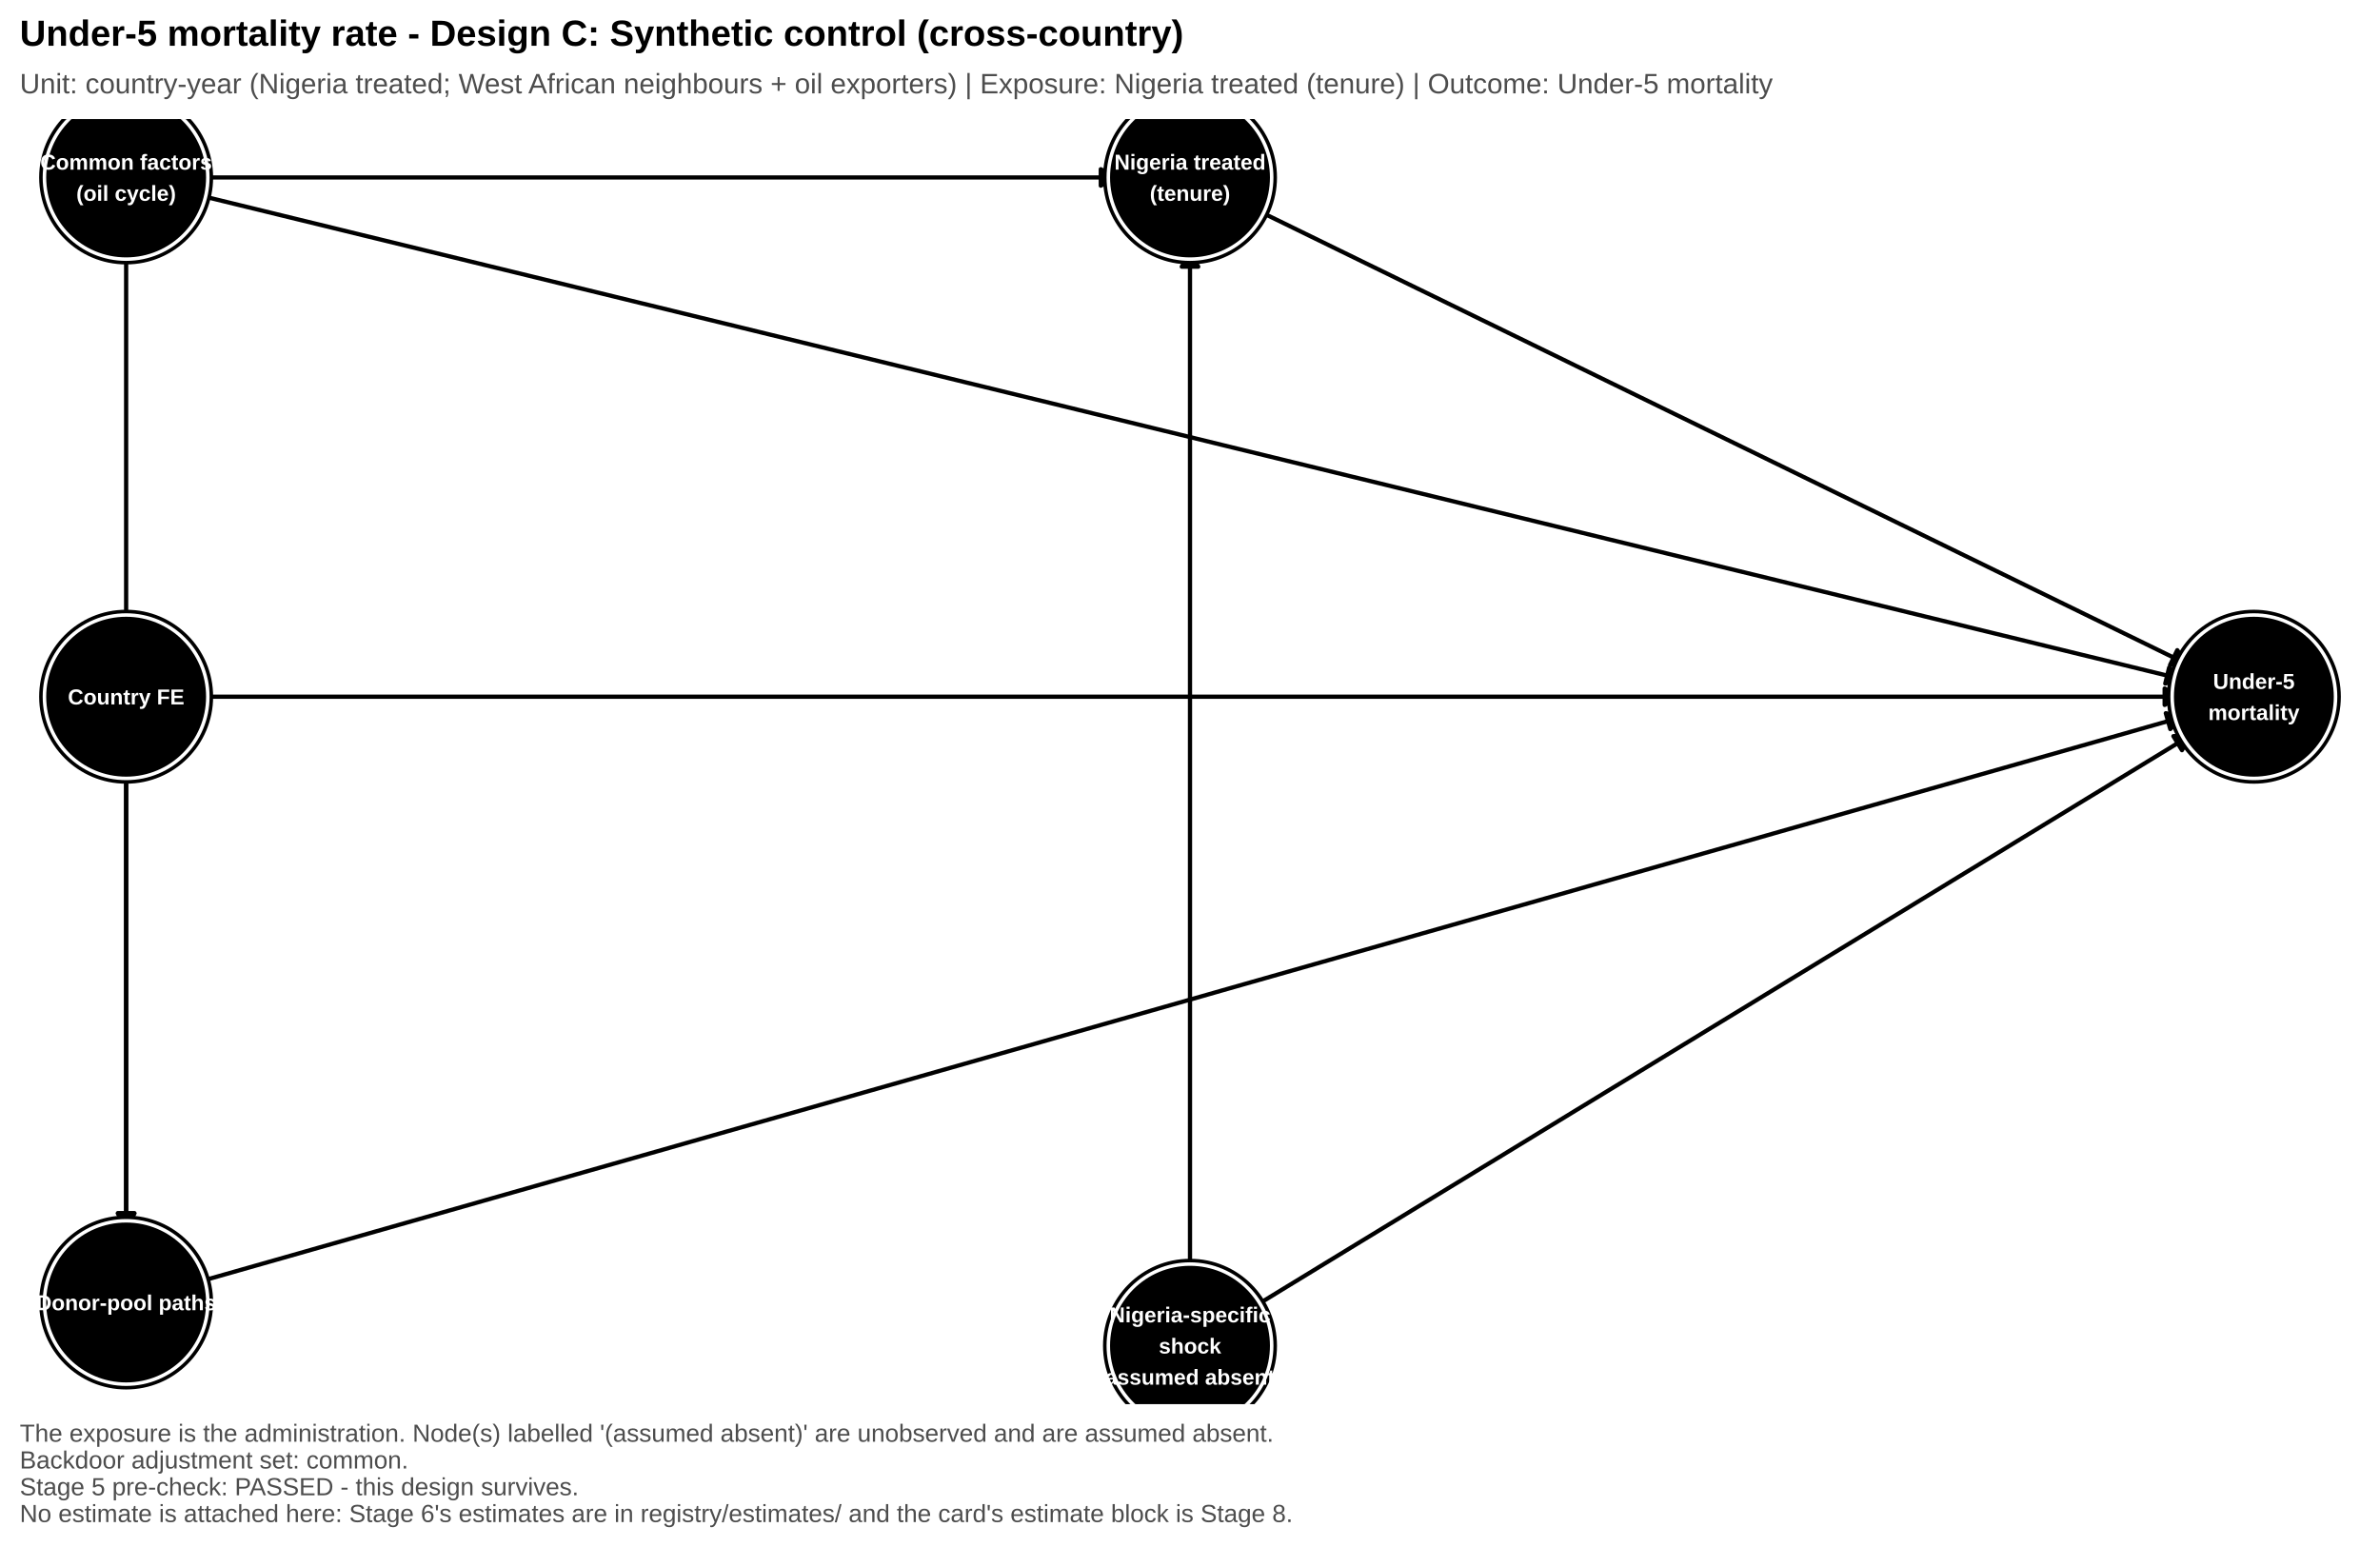
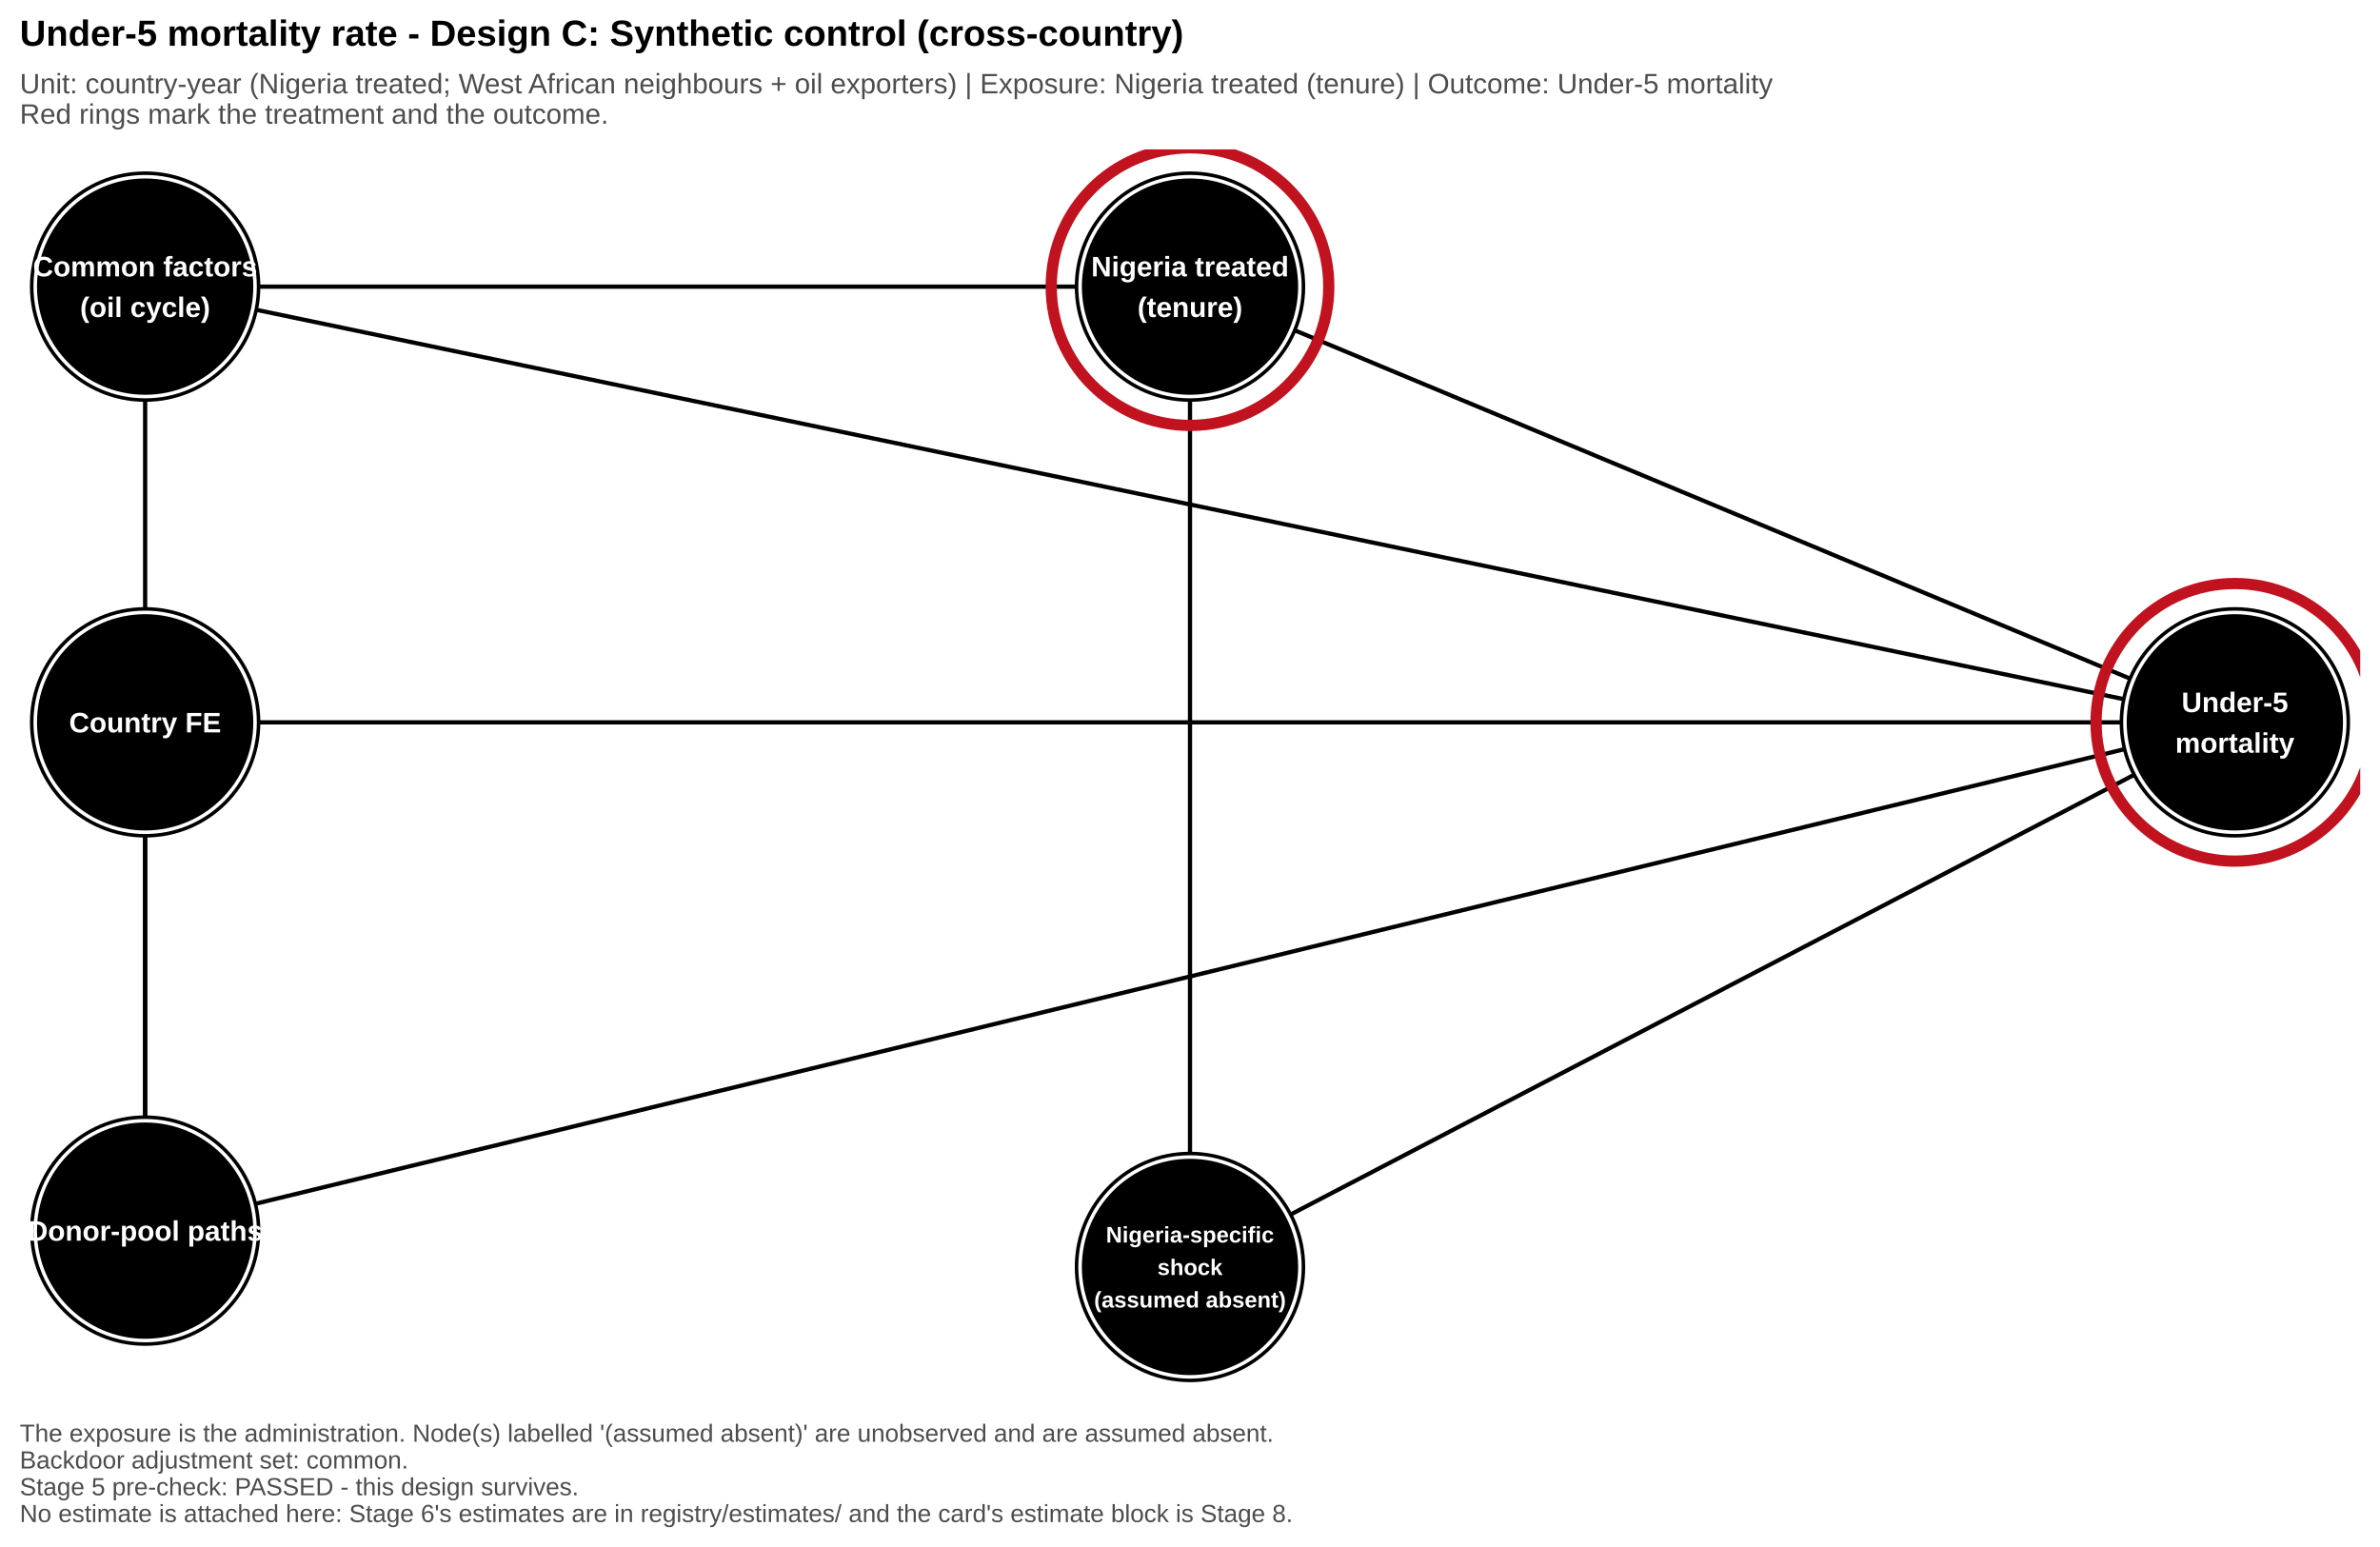
<svg xmlns="http://www.w3.org/2000/svg" width="720.00pt" height="468.00pt" viewBox="0 0 720.00 468.00">
  <g class="svglite">
    <defs>
      <style type="text/css">
    .svglite line, .svglite polyline, .svglite polygon, .svglite path, .svglite rect, .svglite circle {
      fill: none;
      stroke: #000000;
      stroke-linecap: round;
      stroke-linejoin: round;
      stroke-miterlimit: 10.00;
    }
    .svglite text {
      white-space: pre;
    }
    .svglite g.glyphgroup path {
      fill: inherit;
      stroke: none;
    }
  </style>
    </defs>
    <rect width="100%" height="100%" style="stroke: none; fill: #FFFFFF;" />
    <defs>
      <clipPath id="cpMC4wMHw3MjAuMDB8MC4wMHw0NjguMDA=">
        <rect x="0.00" y="0.00" width="720.00" height="468.00" />
      </clipPath>
    </defs>
    <g clip-path="url(#cpMC4wMHw3MjAuMDB8MC4wMHw0NjguMDA=)">
-       <rect x="0.00" y="-0" width="720.00" height="468.00" style="stroke-width: 1.16; stroke: none; fill: #FFFFFF;" />
+       <rect x="0.00" y="0" width="720.00" height="468.00" style="stroke-width: 1.16; stroke: none; fill: #FFFFFF;" />
    </g>
    <defs>
-       <clipPath id="cpNS45OHw3MTQuMDJ8MzYuMDF8NDI0Ljgw">
-         <rect x="5.98" y="36.01" width="708.04" height="388.78" />
+       <clipPath id="cpNS45OHw3MTQuMDJ8NDUuMTl8NDI0Ljgw">
+         <rect x="5.98" y="45.19" width="708.04" height="379.60" />
      </clipPath>
    </defs>
-     <g clip-path="url(#cpNS45OHw3MTQuMDJ8MzYuMDF8NDI0Ljgw)">
-       <polyline points="60.19,59.06 64.17,60.03 70.67,61.62 77.17,63.20 83.67,64.79 90.18,66.38 96.68,67.96 103.18,69.55 109.68,71.14 116.18,72.72 122.68,74.31 129.19,75.90 135.69,77.48 142.19,79.07 148.69,80.66 155.19,82.24 161.70,83.83 168.20,85.42 174.70,87.01 181.20,88.59 187.70,90.18 194.20,91.77 200.71,93.35 207.21,94.94 213.71,96.53 220.21,98.11 226.71,99.70 233.22,101.29 239.72,102.87 246.22,104.46 252.72,106.05 259.22,107.63 265.72,109.22 272.23,110.81 278.73,112.39 285.23,113.98 291.73,115.57 298.23,117.15 304.73,118.74 311.24,120.33 317.74,121.91 324.24,123.50 330.74,125.09 337.24,126.67 343.75,128.26 350.25,129.85 356.75,131.43 363.25,133.02 369.75,134.61 376.25,136.19 382.76,137.78 389.26,139.37 395.76,140.95 402.26,142.54 408.76,144.13 415.27,145.71 421.77,147.30 428.27,148.89 434.77,150.47 441.27,152.06 447.77,153.65 454.28,155.23 460.78,156.82 467.28,158.41 473.78,159.99 480.28,161.58 486.78,163.17 493.29,164.75 499.79,166.34 506.29,167.93 512.79,169.51 519.29,171.10 525.80,172.69 532.30,174.27 538.80,175.86 545.30,177.45 551.80,179.03 558.30,180.62 564.81,182.21 571.31,183.79 577.81,185.38 584.31,186.97 590.81,188.55 597.32,190.14 603.82,191.73 610.32,193.31 616.82,194.90 623.32,196.49 629.82,198.08 636.33,199.66 642.83,201.25 649.33,202.84 655.83,204.42 659.81,205.39 " style="stroke-width: 1.28; stroke-linecap: butt;" />
-       <polygon points="655.03,206.79 659.81,205.39 656.21,201.95 " style="stroke-width: 1.28; stroke-linecap: butt; fill: #000000;" />
-       <polyline points="38.16,76.36 38.16,77.75 38.16,81.19 38.16,84.62 38.16,88.06 38.16,91.50 38.16,94.94 38.16,98.38 38.16,101.81 38.16,105.25 38.16,108.69 38.16,112.13 38.16,115.57 38.16,119.00 38.16,122.44 38.16,125.88 38.16,129.32 38.16,132.76 38.16,136.19 38.16,139.63 38.16,143.07 38.16,146.51 38.16,149.94 38.16,153.38 38.16,156.82 38.16,160.26 38.16,163.70 38.16,167.13 38.16,170.57 38.16,174.01 38.16,177.45 38.16,180.89 38.16,184.32 38.16,187.76 38.16,191.20 38.16,194.64 38.16,198.08 38.16,201.51 38.16,204.95 38.16,208.39 38.16,211.83 38.16,215.26 38.16,218.70 38.16,222.14 38.16,225.58 38.16,229.02 38.16,232.45 38.16,235.89 38.16,239.33 38.16,242.77 38.16,246.21 38.16,249.64 38.16,253.08 38.16,256.52 38.16,259.96 38.16,263.39 38.16,266.83 38.16,270.27 38.16,273.71 38.16,277.15 38.16,280.58 38.16,284.02 38.16,287.46 38.16,290.90 38.16,294.34 38.16,297.77 38.16,301.21 38.16,304.65 38.16,308.09 38.16,311.53 38.16,314.96 38.16,318.40 38.16,321.84 38.16,325.28 38.16,328.71 38.16,332.15 38.16,335.59 38.16,339.03 38.16,342.47 38.16,345.90 38.16,349.34 38.16,352.78 38.16,356.22 38.16,359.66 38.16,363.09 38.16,366.53 38.16,369.97 38.16,371.36 " style="stroke-width: 1.28; stroke-linecap: butt;" />
-       <polygon points="35.67,367.04 38.16,371.36 40.65,367.04 " style="stroke-width: 1.28; stroke-linecap: butt; fill: #000000;" />
-       <polyline points="60.84,53.68 60.92,53.68 64.17,53.68 67.42,53.68 70.67,53.68 73.92,53.68 77.17,53.68 80.42,53.68 83.67,53.68 86.92,53.68 90.18,53.68 93.43,53.68 96.68,53.68 99.93,53.68 103.18,53.68 106.43,53.68 109.68,53.68 112.93,53.68 116.18,53.68 119.43,53.68 122.68,53.68 125.94,53.68 129.19,53.68 132.44,53.68 135.69,53.68 138.94,53.68 142.19,53.68 145.44,53.68 148.69,53.68 151.94,53.68 155.19,53.68 158.44,53.68 161.70,53.68 164.95,53.68 168.20,53.68 171.45,53.68 174.70,53.68 177.95,53.68 181.20,53.68 184.45,53.68 187.70,53.68 190.95,53.68 194.20,53.68 197.46,53.68 200.71,53.68 203.96,53.68 207.21,53.68 210.46,53.68 213.71,53.68 216.96,53.68 220.21,53.68 223.46,53.68 226.71,53.68 229.96,53.68 233.22,53.68 236.47,53.68 239.72,53.68 242.97,53.68 246.22,53.68 249.47,53.68 252.72,53.68 255.97,53.68 259.22,53.68 262.47,53.68 265.72,53.68 268.97,53.68 272.23,53.68 275.48,53.68 278.73,53.68 281.98,53.68 285.23,53.68 288.48,53.68 291.73,53.68 294.98,53.68 298.23,53.68 301.48,53.68 304.73,53.68 307.99,53.68 311.24,53.68 314.49,53.68 317.74,53.68 320.99,53.68 324.24,53.68 327.49,53.68 330.74,53.68 333.99,53.68 337.24,53.68 337.32,53.68 " style="stroke-width: 1.28; stroke-linecap: butt;" />
-       <polygon points="333.01,56.17 337.32,53.68 333.01,51.19 " style="stroke-width: 1.28; stroke-linecap: butt; fill: #000000;" />
-       <polyline points="60.84,210.77 64.17,210.77 70.67,210.77 77.17,210.77 83.67,210.77 90.18,210.77 96.68,210.77 103.18,210.77 109.68,210.77 116.18,210.77 122.68,210.77 129.19,210.77 135.69,210.77 142.19,210.77 148.69,210.77 155.19,210.77 161.70,210.77 168.20,210.77 174.70,210.77 181.20,210.77 187.70,210.77 194.20,210.77 200.71,210.77 207.21,210.77 213.71,210.77 220.21,210.77 226.71,210.77 233.22,210.77 239.72,210.77 246.22,210.77 252.72,210.77 259.22,210.77 265.72,210.77 272.23,210.77 278.73,210.77 285.23,210.77 291.73,210.77 298.23,210.77 304.73,210.77 311.24,210.77 317.74,210.77 324.24,210.77 330.74,210.77 337.24,210.77 343.75,210.77 350.25,210.77 356.75,210.77 363.25,210.77 369.75,210.77 376.25,210.77 382.76,210.77 389.26,210.77 395.76,210.77 402.26,210.77 408.76,210.77 415.27,210.77 421.77,210.77 428.27,210.77 434.77,210.77 441.27,210.77 447.77,210.77 454.28,210.77 460.78,210.77 467.28,210.77 473.78,210.77 480.28,210.77 486.78,210.77 493.29,210.77 499.79,210.77 506.29,210.77 512.79,210.77 519.29,210.77 525.80,210.77 532.30,210.77 538.80,210.77 545.30,210.77 551.80,210.77 558.30,210.77 564.81,210.77 571.31,210.77 577.81,210.77 584.31,210.77 590.81,210.77 597.32,210.77 603.82,210.77 610.32,210.77 616.82,210.77 623.32,210.77 629.82,210.77 636.33,210.77 642.83,210.77 649.33,210.77 655.83,210.77 659.16,210.77 " style="stroke-width: 1.28; stroke-linecap: butt;" />
-       <polygon points="654.85,213.26 659.16,210.77 654.85,208.28 " style="stroke-width: 1.28; stroke-linecap: butt; fill: #000000;" />
-       <polyline points="38.16,233.45 38.16,234.83 38.16,236.69 38.16,238.54 38.16,240.39 38.16,242.24 38.16,244.09 38.16,245.94 38.16,247.79 38.16,249.64 38.16,251.49 38.16,253.35 38.16,255.20 38.16,257.05 38.16,258.90 38.16,260.75 38.16,262.60 38.16,264.45 38.16,266.30 38.16,268.15 38.16,270.01 38.16,271.86 38.16,273.71 38.16,275.56 38.16,277.41 38.16,279.26 38.16,281.11 38.16,282.96 38.16,284.82 38.16,286.67 38.16,288.52 38.16,290.37 38.16,292.22 38.16,294.07 38.16,295.92 38.16,297.77 38.16,299.62 38.16,301.48 38.16,303.33 38.16,305.18 38.16,307.03 38.16,308.88 38.16,310.73 38.16,312.58 38.16,314.43 38.16,316.29 38.16,318.14 38.16,319.99 38.16,321.84 38.16,323.69 38.16,325.54 38.16,327.39 38.16,329.24 38.16,331.09 38.16,332.95 38.16,334.80 38.16,336.65 38.16,338.50 38.16,340.35 38.16,342.20 38.16,344.05 38.16,345.90 38.16,347.76 38.16,349.61 38.16,351.46 38.16,353.31 38.16,355.16 38.16,357.01 38.16,358.86 38.16,360.71 38.16,362.56 38.16,364.42 38.16,366.27 38.16,368.12 38.16,369.97 38.16,371.36 " style="stroke-width: 1.28; stroke-linecap: butt;" />
-       <polygon points="35.67,367.04 38.16,371.36 40.65,367.04 " style="stroke-width: 1.28; stroke-linecap: butt; fill: #000000;" />
-       <polyline points="59.97,387.82 64.17,386.63 70.67,384.78 77.17,382.93 83.67,381.08 90.18,379.23 96.68,377.37 103.18,375.52 109.68,373.67 116.18,371.82 122.68,369.97 129.19,368.12 135.69,366.27 142.19,364.42 148.69,362.56 155.19,360.71 161.70,358.86 168.20,357.01 174.70,355.16 181.20,353.31 187.70,351.46 194.20,349.61 200.71,347.76 207.21,345.90 213.71,344.05 220.21,342.20 226.71,340.35 233.22,338.50 239.72,336.65 246.22,334.80 252.72,332.95 259.22,331.09 265.72,329.24 272.23,327.39 278.73,325.54 285.23,323.69 291.73,321.84 298.23,319.99 304.73,318.14 311.24,316.29 317.74,314.43 324.24,312.58 330.74,310.73 337.24,308.88 343.75,307.03 350.25,305.18 356.75,303.33 363.25,301.48 369.75,299.62 376.25,297.77 382.76,295.92 389.26,294.07 395.76,292.22 402.26,290.37 408.76,288.52 415.27,286.67 421.77,284.82 428.27,282.96 434.77,281.11 441.27,279.26 447.77,277.41 454.28,275.56 460.78,273.71 467.28,271.86 473.78,270.01 480.28,268.15 486.78,266.30 493.29,264.45 499.79,262.60 506.29,260.75 512.79,258.90 519.29,257.05 525.80,255.20 532.30,253.35 538.80,251.49 545.30,249.64 551.80,247.79 558.30,245.94 564.81,244.09 571.31,242.24 577.81,240.39 584.31,238.54 590.81,236.69 597.32,234.83 603.82,232.98 610.32,231.13 616.82,229.28 623.32,227.43 629.82,225.58 636.33,223.73 642.83,221.88 649.33,220.02 655.83,218.17 660.03,216.98 " style="stroke-width: 1.28; stroke-linecap: butt;" />
-       <polygon points="656.56,220.56 660.03,216.98 655.20,215.76 " style="stroke-width: 1.28; stroke-linecap: butt; fill: #000000;" />
-       <polyline points="380.38,63.63 382.76,64.79 386.01,66.38 389.26,67.96 392.51,69.55 395.76,71.14 399.01,72.72 402.26,74.31 405.51,75.90 408.76,77.48 412.01,79.07 415.27,80.66 418.52,82.24 421.77,83.83 425.02,85.42 428.27,87.01 431.52,88.59 434.77,90.18 438.02,91.77 441.27,93.35 444.52,94.94 447.77,96.53 451.03,98.11 454.28,99.70 457.53,101.29 460.78,102.87 464.03,104.46 467.28,106.05 470.53,107.63 473.78,109.22 477.03,110.81 480.28,112.39 483.53,113.98 486.78,115.57 490.04,117.15 493.29,118.74 496.54,120.33 499.79,121.91 503.04,123.50 506.29,125.09 509.54,126.67 512.79,128.26 516.04,129.85 519.29,131.43 522.54,133.02 525.80,134.61 529.05,136.19 532.30,137.78 535.55,139.37 538.80,140.95 542.05,142.54 545.30,144.13 548.55,145.71 551.80,147.30 555.05,148.89 558.30,150.47 561.56,152.06 564.81,153.65 568.06,155.23 571.31,156.82 574.56,158.41 577.81,159.99 581.06,161.58 584.31,163.17 587.56,164.75 590.81,166.34 594.06,167.93 597.32,169.51 600.57,171.10 603.82,172.69 607.07,174.27 610.32,175.86 613.57,177.45 616.82,179.03 620.07,180.62 623.32,182.21 626.57,183.79 629.82,185.38 633.08,186.97 636.33,188.55 639.58,190.14 642.83,191.73 646.08,193.31 649.33,194.90 652.58,196.49 655.83,198.08 659.08,199.66 661.46,200.82 " style="stroke-width: 1.28; stroke-linecap: butt;" />
-       <polygon points="656.49,201.17 661.46,200.82 658.67,196.69 " style="stroke-width: 1.28; stroke-linecap: butt; fill: #000000;" />
-       <polyline points="379.36,395.31 379.51,395.22 382.76,393.24 386.01,391.26 389.26,389.27 392.51,387.29 395.76,385.31 399.01,383.32 402.26,381.34 405.51,379.36 408.76,377.37 412.01,375.39 415.27,373.41 418.52,371.42 421.77,369.44 425.02,367.46 428.27,365.47 431.52,363.49 434.77,361.51 438.02,359.52 441.27,357.54 444.52,355.56 447.77,353.57 451.03,351.59 454.28,349.61 457.53,347.62 460.78,345.64 464.03,343.66 467.28,341.67 470.53,339.69 473.78,337.71 477.03,335.72 480.28,333.74 483.53,331.76 486.78,329.77 490.04,327.79 493.29,325.81 496.54,323.82 499.79,321.84 503.04,319.86 506.29,317.87 509.54,315.89 512.79,313.91 516.04,311.92 519.29,309.94 522.54,307.96 525.80,305.97 529.05,303.99 532.30,302.00 535.55,300.02 538.80,298.04 542.05,296.05 545.30,294.07 548.55,292.09 551.80,290.10 555.05,288.12 558.30,286.14 561.56,284.15 564.81,282.17 568.06,280.19 571.31,278.20 574.56,276.22 577.81,274.24 581.06,272.25 584.31,270.27 587.56,268.29 590.81,266.30 594.06,264.32 597.32,262.34 600.57,260.35 603.82,258.37 607.07,256.39 610.32,254.40 613.57,252.42 616.82,250.44 620.07,248.45 623.32,246.47 626.57,244.49 629.82,242.50 633.08,240.52 636.33,238.54 639.58,236.55 642.83,234.57 646.08,232.59 649.33,230.60 652.58,228.62 655.83,226.64 659.08,224.65 662.33,222.67 662.48,222.58 " style="stroke-width: 1.28; stroke-linecap: butt;" />
-       <polygon points="660.09,226.95 662.48,222.58 657.50,222.70 " style="stroke-width: 1.28; stroke-linecap: butt; fill: #000000;" />
-       <polyline points="360.00,384.45 360.00,382.13 360.00,378.56 360.00,374.99 360.00,371.42 360.00,367.85 360.00,364.28 360.00,360.71 360.00,357.14 360.00,353.57 360.00,350.00 360.00,346.43 360.00,342.86 360.00,339.29 360.00,335.72 360.00,332.15 360.00,328.58 360.00,325.01 360.00,321.44 360.00,317.87 360.00,314.30 360.00,310.73 360.00,307.16 360.00,303.59 360.00,300.02 360.00,296.45 360.00,292.88 360.00,289.31 360.00,285.74 360.00,282.17 360.00,278.60 360.00,275.03 360.00,271.46 360.00,267.89 360.00,264.32 360.00,260.75 360.00,257.18 360.00,253.61 360.00,250.04 360.00,246.47 360.00,242.90 360.00,239.33 360.00,235.76 360.00,232.19 360.00,228.62 360.00,225.05 360.00,221.48 360.00,217.91 360.00,214.34 360.00,210.77 360.00,207.20 360.00,203.63 360.00,200.06 360.00,196.49 360.00,192.92 360.00,189.35 360.00,185.78 360.00,182.21 360.00,178.64 360.00,175.07 360.00,171.50 360.00,167.93 360.00,164.36 360.00,160.79 360.00,157.22 360.00,153.65 360.00,150.08 360.00,146.51 360.00,142.94 360.00,139.37 360.00,135.80 360.00,132.23 360.00,128.66 360.00,125.09 360.00,121.52 360.00,117.95 360.00,114.38 360.00,110.81 360.00,107.24 360.00,103.67 360.00,100.10 360.00,96.53 360.00,92.96 360.00,89.39 360.00,85.81 360.00,82.24 360.00,78.67 360.00,76.36 " style="stroke-width: 1.28; stroke-linecap: butt;" />
-       <polygon points="362.49,80.68 360.00,76.36 357.51,80.68 " style="stroke-width: 1.28; stroke-linecap: butt; fill: #000000;" />
-       <circle cx="681.84" cy="210.77" r="25.96" style="stroke-width: 0.71; fill: #000000;" />
-       <circle cx="38.16" cy="53.68" r="25.96" style="stroke-width: 0.71; fill: #000000;" />
-       <circle cx="38.16" cy="210.77" r="25.96" style="stroke-width: 0.71; fill: #000000;" />
-       <circle cx="38.16" cy="394.03" r="25.96" style="stroke-width: 0.71; fill: #000000;" />
-       <circle cx="360.00" cy="53.68" r="25.96" style="stroke-width: 0.71; fill: #000000;" />
-       <circle cx="360.00" cy="407.12" r="25.96" style="stroke-width: 0.71; fill: #000000;" />
-       <circle cx="681.84" cy="210.77" r="24.89" style="stroke-width: 0.71; stroke: #FFFFFF; fill: #FFFFFF;" />
-       <circle cx="38.16" cy="53.68" r="24.89" style="stroke-width: 0.71; stroke: #FFFFFF; fill: #FFFFFF;" />
-       <circle cx="38.16" cy="210.77" r="24.89" style="stroke-width: 0.71; stroke: #FFFFFF; fill: #FFFFFF;" />
-       <circle cx="38.16" cy="394.03" r="24.89" style="stroke-width: 0.71; stroke: #FFFFFF; fill: #FFFFFF;" />
-       <circle cx="360.00" cy="53.68" r="24.89" style="stroke-width: 0.71; stroke: #FFFFFF; fill: #FFFFFF;" />
-       <circle cx="360.00" cy="407.12" r="24.89" style="stroke-width: 0.71; stroke: #FFFFFF; fill: #FFFFFF;" />
-       <circle cx="681.84" cy="210.77" r="23.83" style="stroke-width: 0.71; fill: #000000;" />
-       <circle cx="38.16" cy="53.68" r="23.83" style="stroke-width: 0.71; fill: #000000;" />
-       <circle cx="38.16" cy="210.77" r="23.83" style="stroke-width: 0.71; fill: #000000;" />
-       <circle cx="38.16" cy="394.03" r="23.83" style="stroke-width: 0.71; fill: #000000;" />
-       <circle cx="360.00" cy="53.68" r="23.83" style="stroke-width: 0.71; fill: #000000;" />
-       <circle cx="360.00" cy="407.12" r="23.83" style="stroke-width: 0.71; fill: #000000;" />
-       <text x="681.84" y="208.40" text-anchor="middle" style="font-size: 6.54px; font-weight: bold;fill: #FFFFFF; font-family: &quot;Arial&quot;;" textLength="24.66px" lengthAdjust="spacingAndGlyphs">Under-5</text>
-       <text x="681.84" y="217.82" text-anchor="middle" style="font-size: 6.54px; font-weight: bold;fill: #FFFFFF; font-family: &quot;Arial&quot;;" textLength="27.56px" lengthAdjust="spacingAndGlyphs">mortality</text>
-       <text x="38.16" y="51.31" text-anchor="middle" style="font-size: 6.54px; font-weight: bold;fill: #FFFFFF; font-family: &quot;Arial&quot;;" textLength="51.86px" lengthAdjust="spacingAndGlyphs">Common factors</text>
-       <text x="38.16" y="60.74" text-anchor="middle" style="font-size: 6.54px; font-weight: bold;fill: #FFFFFF; font-family: &quot;Arial&quot;;" textLength="30.08px" lengthAdjust="spacingAndGlyphs">(oil cycle)</text>
-       <text x="38.16" y="213.11" text-anchor="middle" style="font-size: 6.54px; font-weight: bold;fill: #FFFFFF; font-family: &quot;Arial&quot;;" textLength="35.17px" lengthAdjust="spacingAndGlyphs">Country FE</text>
-       <text x="38.16" y="396.37" text-anchor="middle" style="font-size: 6.54px; font-weight: bold;fill: #FFFFFF; font-family: &quot;Arial&quot;;" textLength="54.36px" lengthAdjust="spacingAndGlyphs">Donor-pool paths</text>
-       <text x="360.00" y="51.31" text-anchor="middle" style="font-size: 6.54px; font-weight: bold;fill: #FFFFFF; font-family: &quot;Arial&quot;;" textLength="45.69px" lengthAdjust="spacingAndGlyphs">Nigeria treated</text>
-       <text x="360.00" y="60.74" text-anchor="middle" style="font-size: 6.54px; font-weight: bold;fill: #FFFFFF; font-family: &quot;Arial&quot;;" textLength="24.28px" lengthAdjust="spacingAndGlyphs">(tenure)</text>
-       <text x="360.00" y="400.04" text-anchor="middle" style="font-size: 6.54px; font-weight: bold;fill: #FFFFFF; font-family: &quot;Arial&quot;;" textLength="48.58px" lengthAdjust="spacingAndGlyphs">Nigeria-specific</text>
-       <text x="360.00" y="409.46" text-anchor="middle" style="font-size: 6.54px; font-weight: bold;fill: #FFFFFF; font-family: &quot;Arial&quot;;" textLength="18.84px" lengthAdjust="spacingAndGlyphs">shock</text>
-       <text x="360.00" y="418.89" text-anchor="middle" style="font-size: 6.54px; font-weight: bold;fill: #FFFFFF; font-family: &quot;Arial&quot;;" textLength="55.45px" lengthAdjust="spacingAndGlyphs">(assumed absent)</text>
+     <g clip-path="url(#cpNS45OHw3MTQuMDJ8NDUuMTl8NDI0Ljgw)">
+       <polyline points="66.11,91.34 69.45,92.04 75.84,93.37 82.22,94.70 88.61,96.03 94.99,97.36 101.38,98.69 107.77,100.03 114.15,101.36 120.54,102.69 126.92,104.02 133.31,105.35 139.69,106.68 146.08,108.01 152.47,109.34 158.85,110.68 165.24,112.01 171.62,113.34 178.01,114.67 184.39,116.00 190.78,117.33 197.17,118.66 203.55,120.00 209.94,121.33 216.32,122.66 222.71,123.99 229.09,125.32 235.48,126.65 241.86,127.98 248.25,129.32 254.64,130.65 261.02,131.98 267.41,133.31 273.79,134.64 280.18,135.97 286.56,137.30 292.95,138.64 299.34,139.97 305.72,141.30 312.11,142.63 318.49,143.96 324.88,145.29 331.26,146.62 337.65,147.96 344.04,149.29 350.42,150.62 356.81,151.95 363.19,153.28 369.58,154.61 375.96,155.94 382.35,157.27 388.74,158.61 395.12,159.94 401.51,161.27 407.89,162.60 414.28,163.93 420.66,165.26 427.05,166.59 433.44,167.93 439.82,169.26 446.21,170.59 452.59,171.92 458.98,173.25 465.36,174.58 471.75,175.91 478.14,177.25 484.52,178.58 490.91,179.91 497.29,181.24 503.68,182.57 510.06,183.90 516.45,185.23 522.83,186.57 529.22,187.90 535.61,189.23 541.99,190.56 548.38,191.89 554.76,193.22 561.15,194.55 567.53,195.88 573.92,197.22 580.31,198.55 586.69,199.88 593.08,201.21 599.46,202.54 605.85,203.87 612.23,205.20 618.62,206.54 625.01,207.87 631.39,209.20 637.78,210.53 644.16,211.86 650.55,213.19 653.89,213.89 " style="stroke-width: 1.28; stroke-linecap: butt;" />
+       <polygon points="649.16,215.45 653.89,213.89 650.18,210.57 " style="stroke-width: 1.28; stroke-linecap: butt; fill: #000000;" />
+       <polyline points="43.91,109.39 43.91,109.79 43.91,112.67 43.91,115.56 43.91,118.44 43.91,121.33 43.91,124.21 43.91,127.10 43.91,129.98 43.91,132.87 43.91,135.75 43.91,138.64 43.91,141.52 43.91,144.40 43.91,147.29 43.91,150.17 43.91,153.06 43.91,155.94 43.91,158.83 43.91,161.71 43.91,164.60 43.91,167.48 43.91,170.37 43.91,173.25 43.91,176.14 43.91,179.02 43.91,181.91 43.91,184.79 43.91,187.67 43.91,190.56 43.91,193.44 43.91,196.33 43.91,199.21 43.91,202.10 43.91,204.98 43.91,207.87 43.91,210.75 43.91,213.64 43.91,216.52 43.91,219.41 43.91,222.29 43.91,225.18 43.91,228.06 43.91,230.94 43.91,233.83 43.91,236.71 43.91,239.60 43.91,242.48 43.91,245.37 43.91,248.25 43.91,251.14 43.91,254.02 43.91,256.91 43.91,259.79 43.91,262.68 43.91,265.56 43.91,268.45 43.91,271.33 43.91,274.21 43.91,277.10 43.91,279.98 43.91,282.87 43.91,285.75 43.91,288.64 43.91,291.52 43.91,294.41 43.91,297.29 43.91,300.18 43.91,303.06 43.91,305.95 43.91,308.83 43.91,311.72 43.91,314.60 43.91,317.48 43.91,320.37 43.91,323.25 43.91,326.14 43.91,329.02 43.91,331.91 43.91,334.79 43.91,337.68 43.91,340.56 43.91,343.45 43.91,346.33 43.91,349.22 43.91,349.62 " style="stroke-width: 1.28; stroke-linecap: butt;" />
+       <polygon points="41.42,345.30 43.91,349.62 46.40,345.30 " style="stroke-width: 1.28; stroke-linecap: butt; fill: #000000;" />
+       <polyline points="66.59,86.71 69.45,86.71 72.64,86.71 75.84,86.71 79.03,86.71 82.22,86.71 85.42,86.71 88.61,86.71 91.80,86.71 94.99,86.71 98.19,86.71 101.38,86.71 104.57,86.71 107.77,86.71 110.96,86.71 114.15,86.71 117.34,86.71 120.54,86.71 123.73,86.71 126.92,86.71 130.12,86.71 133.31,86.71 136.50,86.71 139.69,86.71 142.89,86.71 146.08,86.71 149.27,86.71 152.47,86.71 155.66,86.71 158.85,86.71 162.04,86.71 165.24,86.71 168.43,86.71 171.62,86.71 174.82,86.71 178.01,86.71 181.20,86.71 184.39,86.71 187.59,86.71 190.78,86.71 193.97,86.71 197.17,86.71 200.36,86.71 203.55,86.71 206.74,86.71 209.94,86.71 213.13,86.71 216.32,86.71 219.51,86.71 222.71,86.71 225.90,86.71 229.09,86.71 232.29,86.71 235.48,86.71 238.67,86.71 241.86,86.71 245.06,86.71 248.25,86.71 251.44,86.71 254.64,86.71 257.83,86.71 261.02,86.71 264.21,86.71 267.41,86.71 270.60,86.71 273.79,86.71 276.99,86.71 280.18,86.71 283.37,86.71 286.56,86.71 289.76,86.71 292.95,86.71 296.14,86.71 299.34,86.71 302.53,86.71 305.72,86.71 308.91,86.71 312.11,86.71 315.30,86.71 318.49,86.71 321.69,86.71 324.88,86.71 328.07,86.71 331.26,86.71 334.46,86.71 337.32,86.71 " style="stroke-width: 1.28; stroke-linecap: butt;" />
+       <polygon points="333.01,89.20 337.32,86.71 333.01,84.22 " style="stroke-width: 1.28; stroke-linecap: butt; fill: #000000;" />
+       <polyline points="66.59,218.52 69.45,218.52 75.84,218.52 82.22,218.52 88.61,218.52 94.99,218.52 101.38,218.52 107.77,218.52 114.15,218.52 120.54,218.52 126.92,218.52 133.31,218.52 139.69,218.52 146.08,218.52 152.47,218.52 158.85,218.52 165.24,218.52 171.62,218.52 178.01,218.52 184.39,218.52 190.78,218.52 197.17,218.52 203.55,218.52 209.94,218.52 216.32,218.52 222.71,218.52 229.09,218.52 235.48,218.52 241.86,218.52 248.25,218.52 254.64,218.52 261.02,218.52 267.41,218.52 273.79,218.52 280.18,218.52 286.56,218.52 292.95,218.52 299.34,218.52 305.72,218.52 312.11,218.52 318.49,218.52 324.88,218.52 331.26,218.52 337.65,218.52 344.04,218.52 350.42,218.52 356.81,218.52 363.19,218.52 369.58,218.52 375.96,218.52 382.35,218.52 388.74,218.52 395.12,218.52 401.51,218.52 407.89,218.52 414.28,218.52 420.66,218.52 427.05,218.52 433.44,218.52 439.82,218.52 446.21,218.52 452.59,218.52 458.98,218.52 465.36,218.52 471.75,218.52 478.14,218.52 484.52,218.52 490.91,218.52 497.29,218.52 503.68,218.52 510.06,218.52 516.45,218.52 522.83,218.52 529.22,218.52 535.61,218.52 541.99,218.52 548.38,218.52 554.76,218.52 561.15,218.52 567.53,218.52 573.92,218.52 580.31,218.52 586.69,218.52 593.08,218.52 599.46,218.52 605.85,218.52 612.23,218.52 618.62,218.52 625.01,218.52 631.39,218.52 637.78,218.52 644.16,218.52 650.55,218.52 653.41,218.52 " style="stroke-width: 1.28; stroke-linecap: butt;" />
+       <polygon points="649.10,221.01 653.41,218.52 649.10,216.03 " style="stroke-width: 1.28; stroke-linecap: butt; fill: #000000;" />
+       <polyline points="43.91,241.20 43.91,241.82 43.91,243.37 43.91,244.92 43.91,246.48 43.91,248.03 43.91,249.58 43.91,251.14 43.91,252.69 43.91,254.24 43.91,255.80 43.91,257.35 43.91,258.90 43.91,260.46 43.91,262.01 43.91,263.56 43.91,265.12 43.91,266.67 43.91,268.22 43.91,269.78 43.91,271.33 43.91,272.88 43.91,274.44 43.91,275.99 43.91,277.54 43.91,279.10 43.91,280.65 43.91,282.20 43.91,283.76 43.91,285.31 43.91,286.86 43.91,288.42 43.91,289.97 43.91,291.52 43.91,293.08 43.91,294.63 43.91,296.18 43.91,297.74 43.91,299.29 43.91,300.84 43.91,302.40 43.91,303.95 43.91,305.50 43.91,307.06 43.91,308.61 43.91,310.16 43.91,311.72 43.91,313.27 43.91,314.82 43.91,316.38 43.91,317.93 43.91,319.48 43.91,321.04 43.91,322.59 43.91,324.14 43.91,325.70 43.91,327.25 43.91,328.80 43.91,330.35 43.91,331.91 43.91,333.46 43.91,335.01 43.91,336.57 43.91,338.12 43.91,339.67 43.91,341.23 43.91,342.78 43.91,344.33 43.91,345.89 43.91,347.44 43.91,348.99 43.91,349.62 " style="stroke-width: 1.28; stroke-linecap: butt;" />
+       <polygon points="41.42,345.30 43.91,349.62 46.40,345.30 " style="stroke-width: 1.28; stroke-linecap: butt; fill: #000000;" />
+       <polyline points="65.94,366.93 69.45,366.08 75.84,364.53 82.22,362.97 88.61,361.42 94.99,359.87 101.38,358.31 107.77,356.76 114.15,355.21 120.54,353.65 126.92,352.10 133.31,350.55 139.69,348.99 146.08,347.44 152.47,345.89 158.85,344.33 165.24,342.78 171.62,341.23 178.01,339.67 184.39,338.12 190.78,336.57 197.17,335.01 203.55,333.46 209.94,331.91 216.32,330.35 222.71,328.80 229.09,327.25 235.48,325.70 241.86,324.14 248.25,322.59 254.64,321.04 261.02,319.48 267.41,317.93 273.79,316.38 280.18,314.82 286.56,313.27 292.95,311.72 299.34,310.16 305.72,308.61 312.11,307.06 318.49,305.50 324.88,303.95 331.26,302.40 337.65,300.84 344.04,299.29 350.42,297.74 356.81,296.18 363.19,294.63 369.58,293.08 375.96,291.52 382.35,289.97 388.74,288.42 395.12,286.86 401.51,285.31 407.89,283.76 414.28,282.20 420.66,280.65 427.05,279.10 433.44,277.54 439.82,275.99 446.21,274.44 452.59,272.88 458.98,271.33 465.36,269.78 471.75,268.22 478.14,266.67 484.52,265.12 490.91,263.56 497.29,262.01 503.68,260.46 510.06,258.90 516.45,257.35 522.83,255.80 529.22,254.24 535.61,252.69 541.99,251.14 548.38,249.58 554.76,248.03 561.15,246.48 567.53,244.92 573.92,243.37 580.31,241.82 586.69,240.26 593.08,238.71 599.46,237.16 605.85,235.60 612.23,234.05 618.62,232.50 625.01,230.94 631.39,229.39 637.78,227.84 644.16,226.28 650.55,224.73 654.06,223.88 " style="stroke-width: 1.28; stroke-linecap: butt;" />
+       <polygon points="650.45,227.32 654.06,223.88 649.28,222.48 " style="stroke-width: 1.28; stroke-linecap: butt; fill: #000000;" />
+       <polyline points="380.93,95.44 382.35,96.03 385.54,97.36 388.74,98.69 391.93,100.03 395.12,101.36 398.31,102.69 401.51,104.02 404.70,105.35 407.89,106.68 411.09,108.01 414.28,109.34 417.47,110.68 420.66,112.01 423.86,113.34 427.05,114.67 430.24,116.00 433.44,117.33 436.63,118.66 439.82,120.00 443.01,121.33 446.21,122.66 449.40,123.99 452.59,125.32 455.79,126.65 458.98,127.98 462.17,129.32 465.36,130.65 468.56,131.98 471.75,133.31 474.94,134.64 478.14,135.97 481.33,137.30 484.52,138.64 487.71,139.97 490.91,141.30 494.10,142.63 497.29,143.96 500.49,145.29 503.68,146.62 506.87,147.96 510.06,149.29 513.26,150.62 516.45,151.95 519.64,153.28 522.83,154.61 526.03,155.94 529.22,157.27 532.41,158.61 535.61,159.94 538.80,161.27 541.99,162.60 545.18,163.93 548.38,165.26 551.57,166.59 554.76,167.93 557.96,169.26 561.15,170.59 564.34,171.92 567.53,173.25 570.73,174.58 573.92,175.91 577.11,177.25 580.31,178.58 583.50,179.91 586.69,181.24 589.88,182.57 593.08,183.90 596.27,185.23 599.46,186.57 602.66,187.90 605.85,189.23 609.04,190.56 612.23,191.89 615.43,193.22 618.62,194.55 621.81,195.88 625.01,197.22 628.20,198.55 631.39,199.88 634.58,201.21 637.78,202.54 640.97,203.87 644.16,205.20 647.36,206.54 650.55,207.87 653.74,209.20 655.16,209.79 " style="stroke-width: 1.28; stroke-linecap: butt;" />
+       <polygon points="650.22,210.43 655.16,209.79 652.14,205.83 " style="stroke-width: 1.28; stroke-linecap: butt; fill: #000000;" />
+       <polyline points="380.11,372.80 382.35,371.63 385.54,369.96 388.74,368.30 391.93,366.64 395.12,364.97 398.31,363.31 401.51,361.64 404.70,359.98 407.89,358.31 411.09,356.65 414.28,354.99 417.47,353.32 420.66,351.66 423.86,349.99 427.05,348.33 430.24,346.66 433.44,345.00 436.63,343.34 439.82,341.67 443.01,340.01 446.21,338.34 449.40,336.68 452.59,335.01 455.79,333.35 458.98,331.69 462.17,330.02 465.36,328.36 468.56,326.69 471.75,325.03 474.94,323.37 478.14,321.70 481.33,320.04 484.52,318.37 487.71,316.71 490.91,315.04 494.10,313.38 497.29,311.72 500.49,310.05 503.68,308.39 506.87,306.72 510.06,305.06 513.26,303.39 516.45,301.73 519.64,300.07 522.83,298.40 526.03,296.74 529.22,295.07 532.41,293.41 535.61,291.74 538.80,290.08 541.99,288.42 545.18,286.75 548.38,285.09 551.57,283.42 554.76,281.76 557.96,280.10 561.15,278.43 564.34,276.77 567.53,275.10 570.73,273.44 573.92,271.77 577.11,270.11 580.31,268.45 583.50,266.78 586.69,265.12 589.88,263.45 593.08,261.79 596.27,260.12 599.46,258.46 602.66,256.80 605.85,255.13 609.04,253.47 612.23,251.80 615.43,250.14 618.62,248.47 621.81,246.81 625.01,245.15 628.20,243.48 631.39,241.82 634.58,240.15 637.78,238.49 640.97,236.83 644.16,235.16 647.36,233.50 650.55,231.83 653.74,230.17 655.98,229.00 " style="stroke-width: 1.28; stroke-linecap: butt;" />
+       <polygon points="653.31,233.20 655.98,229.00 651.01,228.79 " style="stroke-width: 1.28; stroke-linecap: butt; fill: #000000;" />
+       <polyline points="360.00,360.60 360.00,359.31 360.00,356.32 360.00,353.32 360.00,350.33 360.00,347.33 360.00,344.33 360.00,341.34 360.00,338.34 360.00,335.35 360.00,332.35 360.00,329.36 360.00,326.36 360.00,323.37 360.00,320.37 360.00,317.37 360.00,314.38 360.00,311.38 360.00,308.39 360.00,305.39 360.00,302.40 360.00,299.40 360.00,296.40 360.00,293.41 360.00,290.41 360.00,287.42 360.00,284.42 360.00,281.43 360.00,278.43 360.00,275.44 360.00,272.44 360.00,269.44 360.00,266.45 360.00,263.45 360.00,260.46 360.00,257.46 360.00,254.47 360.00,251.47 360.00,248.47 360.00,245.48 360.00,242.48 360.00,239.49 360.00,236.49 360.00,233.50 360.00,230.50 360.00,227.51 360.00,224.51 360.00,221.51 360.00,218.52 360.00,215.52 360.00,212.53 360.00,209.53 360.00,206.54 360.00,203.54 360.00,200.54 360.00,197.55 360.00,194.55 360.00,191.56 360.00,188.56 360.00,185.57 360.00,182.57 360.00,179.58 360.00,176.58 360.00,173.58 360.00,170.59 360.00,167.59 360.00,164.60 360.00,161.60 360.00,158.61 360.00,155.61 360.00,152.61 360.00,149.62 360.00,146.62 360.00,143.63 360.00,140.63 360.00,137.64 360.00,134.64 360.00,131.65 360.00,128.65 360.00,125.65 360.00,122.66 360.00,119.66 360.00,116.67 360.00,113.67 360.00,110.68 360.00,109.39 " style="stroke-width: 1.28; stroke-linecap: butt;" />
+       <polygon points="362.49,113.70 360.00,109.39 357.51,113.70 " style="stroke-width: 1.28; stroke-linecap: butt; fill: #000000;" />
+       <circle cx="676.09" cy="218.52" r="34.50" style="stroke-width: 0.71; fill: #000000;" />
+       <circle cx="43.91" cy="86.71" r="34.50" style="stroke-width: 0.71; fill: #000000;" />
+       <circle cx="43.91" cy="218.52" r="34.50" style="stroke-width: 0.71; fill: #000000;" />
+       <circle cx="43.91" cy="372.29" r="34.50" style="stroke-width: 0.71; fill: #000000;" />
+       <circle cx="360.00" cy="86.71" r="34.50" style="stroke-width: 0.71; fill: #000000;" />
+       <circle cx="360.00" cy="383.28" r="34.50" style="stroke-width: 0.71; fill: #000000;" />
+       <circle cx="676.09" cy="218.52" r="33.43" style="stroke-width: 0.71; stroke: #FFFFFF; fill: #FFFFFF;" />
+       <circle cx="43.91" cy="86.71" r="33.43" style="stroke-width: 0.71; stroke: #FFFFFF; fill: #FFFFFF;" />
+       <circle cx="43.91" cy="218.52" r="33.43" style="stroke-width: 0.71; stroke: #FFFFFF; fill: #FFFFFF;" />
+       <circle cx="43.91" cy="372.29" r="33.43" style="stroke-width: 0.71; stroke: #FFFFFF; fill: #FFFFFF;" />
+       <circle cx="360.00" cy="86.71" r="33.43" style="stroke-width: 0.71; stroke: #FFFFFF; fill: #FFFFFF;" />
+       <circle cx="360.00" cy="383.28" r="33.43" style="stroke-width: 0.71; stroke: #FFFFFF; fill: #FFFFFF;" />
+       <circle cx="676.09" cy="218.52" r="32.36" style="stroke-width: 0.71; fill: #000000;" />
+       <circle cx="43.91" cy="86.71" r="32.36" style="stroke-width: 0.71; fill: #000000;" />
+       <circle cx="43.91" cy="218.52" r="32.36" style="stroke-width: 0.71; fill: #000000;" />
+       <circle cx="43.91" cy="372.29" r="32.36" style="stroke-width: 0.71; fill: #000000;" />
+       <circle cx="360.00" cy="86.71" r="32.36" style="stroke-width: 0.71; fill: #000000;" />
+       <circle cx="360.00" cy="383.28" r="32.36" style="stroke-width: 0.71; fill: #000000;" />
+       <circle cx="676.09" cy="218.52" r="41.99" style="stroke-width: 3.40; stroke: #C1121F;" />
+       <circle cx="360.00" cy="86.71" r="41.99" style="stroke-width: 3.40; stroke: #C1121F;" />
+       <text x="676.09" y="215.43" text-anchor="middle" style="font-size: 8.54px; font-weight: bold;fill: #FFFFFF; font-family: &quot;Arial&quot;;" textLength="32.25px" lengthAdjust="spacingAndGlyphs">Under-5</text>
+       <text x="676.09" y="227.72" text-anchor="middle" style="font-size: 8.54px; font-weight: bold;fill: #FFFFFF; font-family: &quot;Arial&quot;;" textLength="36.05px" lengthAdjust="spacingAndGlyphs">mortality</text>
+       <text x="43.91" y="83.62" text-anchor="middle" style="font-size: 8.54px; font-weight: bold;fill: #FFFFFF; font-family: &quot;Arial&quot;;" textLength="67.81px" lengthAdjust="spacingAndGlyphs">Common factors</text>
+       <text x="43.91" y="95.91" text-anchor="middle" style="font-size: 8.54px; font-weight: bold;fill: #FFFFFF; font-family: &quot;Arial&quot;;" textLength="39.41px" lengthAdjust="spacingAndGlyphs">(oil cycle)</text>
+       <text x="43.91" y="221.57" text-anchor="middle" style="font-size: 8.54px; font-weight: bold;fill: #FFFFFF; font-family: &quot;Arial&quot;;" textLength="46.00px" lengthAdjust="spacingAndGlyphs">Country FE</text>
+       <text x="43.91" y="375.35" text-anchor="middle" style="font-size: 8.54px; font-weight: bold;fill: #FFFFFF; font-family: &quot;Arial&quot;;" textLength="71.16px" lengthAdjust="spacingAndGlyphs">Donor-pool paths</text>
+       <text x="360.00" y="83.62" text-anchor="middle" style="font-size: 8.54px; font-weight: bold;fill: #FFFFFF; font-family: &quot;Arial&quot;;" textLength="59.78px" lengthAdjust="spacingAndGlyphs">Nigeria treated</text>
+       <text x="360.00" y="95.91" text-anchor="middle" style="font-size: 8.54px; font-weight: bold;fill: #FFFFFF; font-family: &quot;Arial&quot;;" textLength="31.78px" lengthAdjust="spacingAndGlyphs">(tenure)</text>
+       <text x="360.00" y="375.89" text-anchor="middle" style="font-size: 6.83px; font-weight: bold;fill: #FFFFFF; font-family: &quot;Arial&quot;;" textLength="50.84px" lengthAdjust="spacingAndGlyphs">Nigeria-specific</text>
+       <text x="360.00" y="385.72" text-anchor="middle" style="font-size: 6.83px; font-weight: bold;fill: #FFFFFF; font-family: &quot;Arial&quot;;" textLength="19.73px" lengthAdjust="spacingAndGlyphs">shock</text>
+       <text x="360.00" y="395.56" text-anchor="middle" style="font-size: 6.83px; font-weight: bold;fill: #FFFFFF; font-family: &quot;Arial&quot;;" textLength="58.08px" lengthAdjust="spacingAndGlyphs">(assumed absent)</text>
    </g>
    <g clip-path="url(#cpMC4wMHw3MjAuMDB8MC4wMHw0NjguMDA=)">
      <text x="5.98" y="28.24" style="font-size: 8.50px;fill: #4D4D4D; font-family: &quot;Arial&quot;;" textLength="540.00px" lengthAdjust="spacingAndGlyphs">Unit: country-year (Nigeria treated; West African neighbours + oil exporters)  |  Exposure: Nigeria treated (tenure)  |  Outcome: Under-5 mortality</text>
+       <text x="5.98" y="37.42" style="font-size: 8.50px;fill: #4D4D4D; font-family: &quot;Arial&quot;;" textLength="178.22px" lengthAdjust="spacingAndGlyphs">Red rings mark the treatment and the outcome.</text>
      <text x="5.98" y="13.85" style="font-size: 11.00px; font-weight: bold; font-family: &quot;Arial&quot;;" textLength="352.16px" lengthAdjust="spacingAndGlyphs">Under-5 mortality rate - Design C: Synthetic control (cross-country)</text>
      <text x="5.98" y="436.15" style="font-size: 7.50px;fill: #4D4D4D; font-family: &quot;Arial&quot;;" textLength="379.33px" lengthAdjust="spacingAndGlyphs">The exposure is the administration. Node(s) labelled '(assumed absent)' are unobserved and are assumed absent.</text>
      <text x="5.98" y="444.25" style="font-size: 7.50px;fill: #4D4D4D; font-family: &quot;Arial&quot;;" textLength="117.53px" lengthAdjust="spacingAndGlyphs">Backdoor adjustment set: common.</text>
      <text x="5.98" y="452.35" style="font-size: 7.50px;fill: #4D4D4D; font-family: &quot;Arial&quot;;" textLength="169.06px" lengthAdjust="spacingAndGlyphs">Stage 5 pre-check: PASSED - this design survives.</text>
      <text x="5.98" y="460.45" style="font-size: 7.50px;fill: #4D4D4D; font-family: &quot;Arial&quot;;" textLength="385.05px" lengthAdjust="spacingAndGlyphs">No estimate is attached here: Stage 6's estimates are in registry/estimates/ and the card's estimate block is Stage 8.</text>
    </g>
  </g>
</svg>
